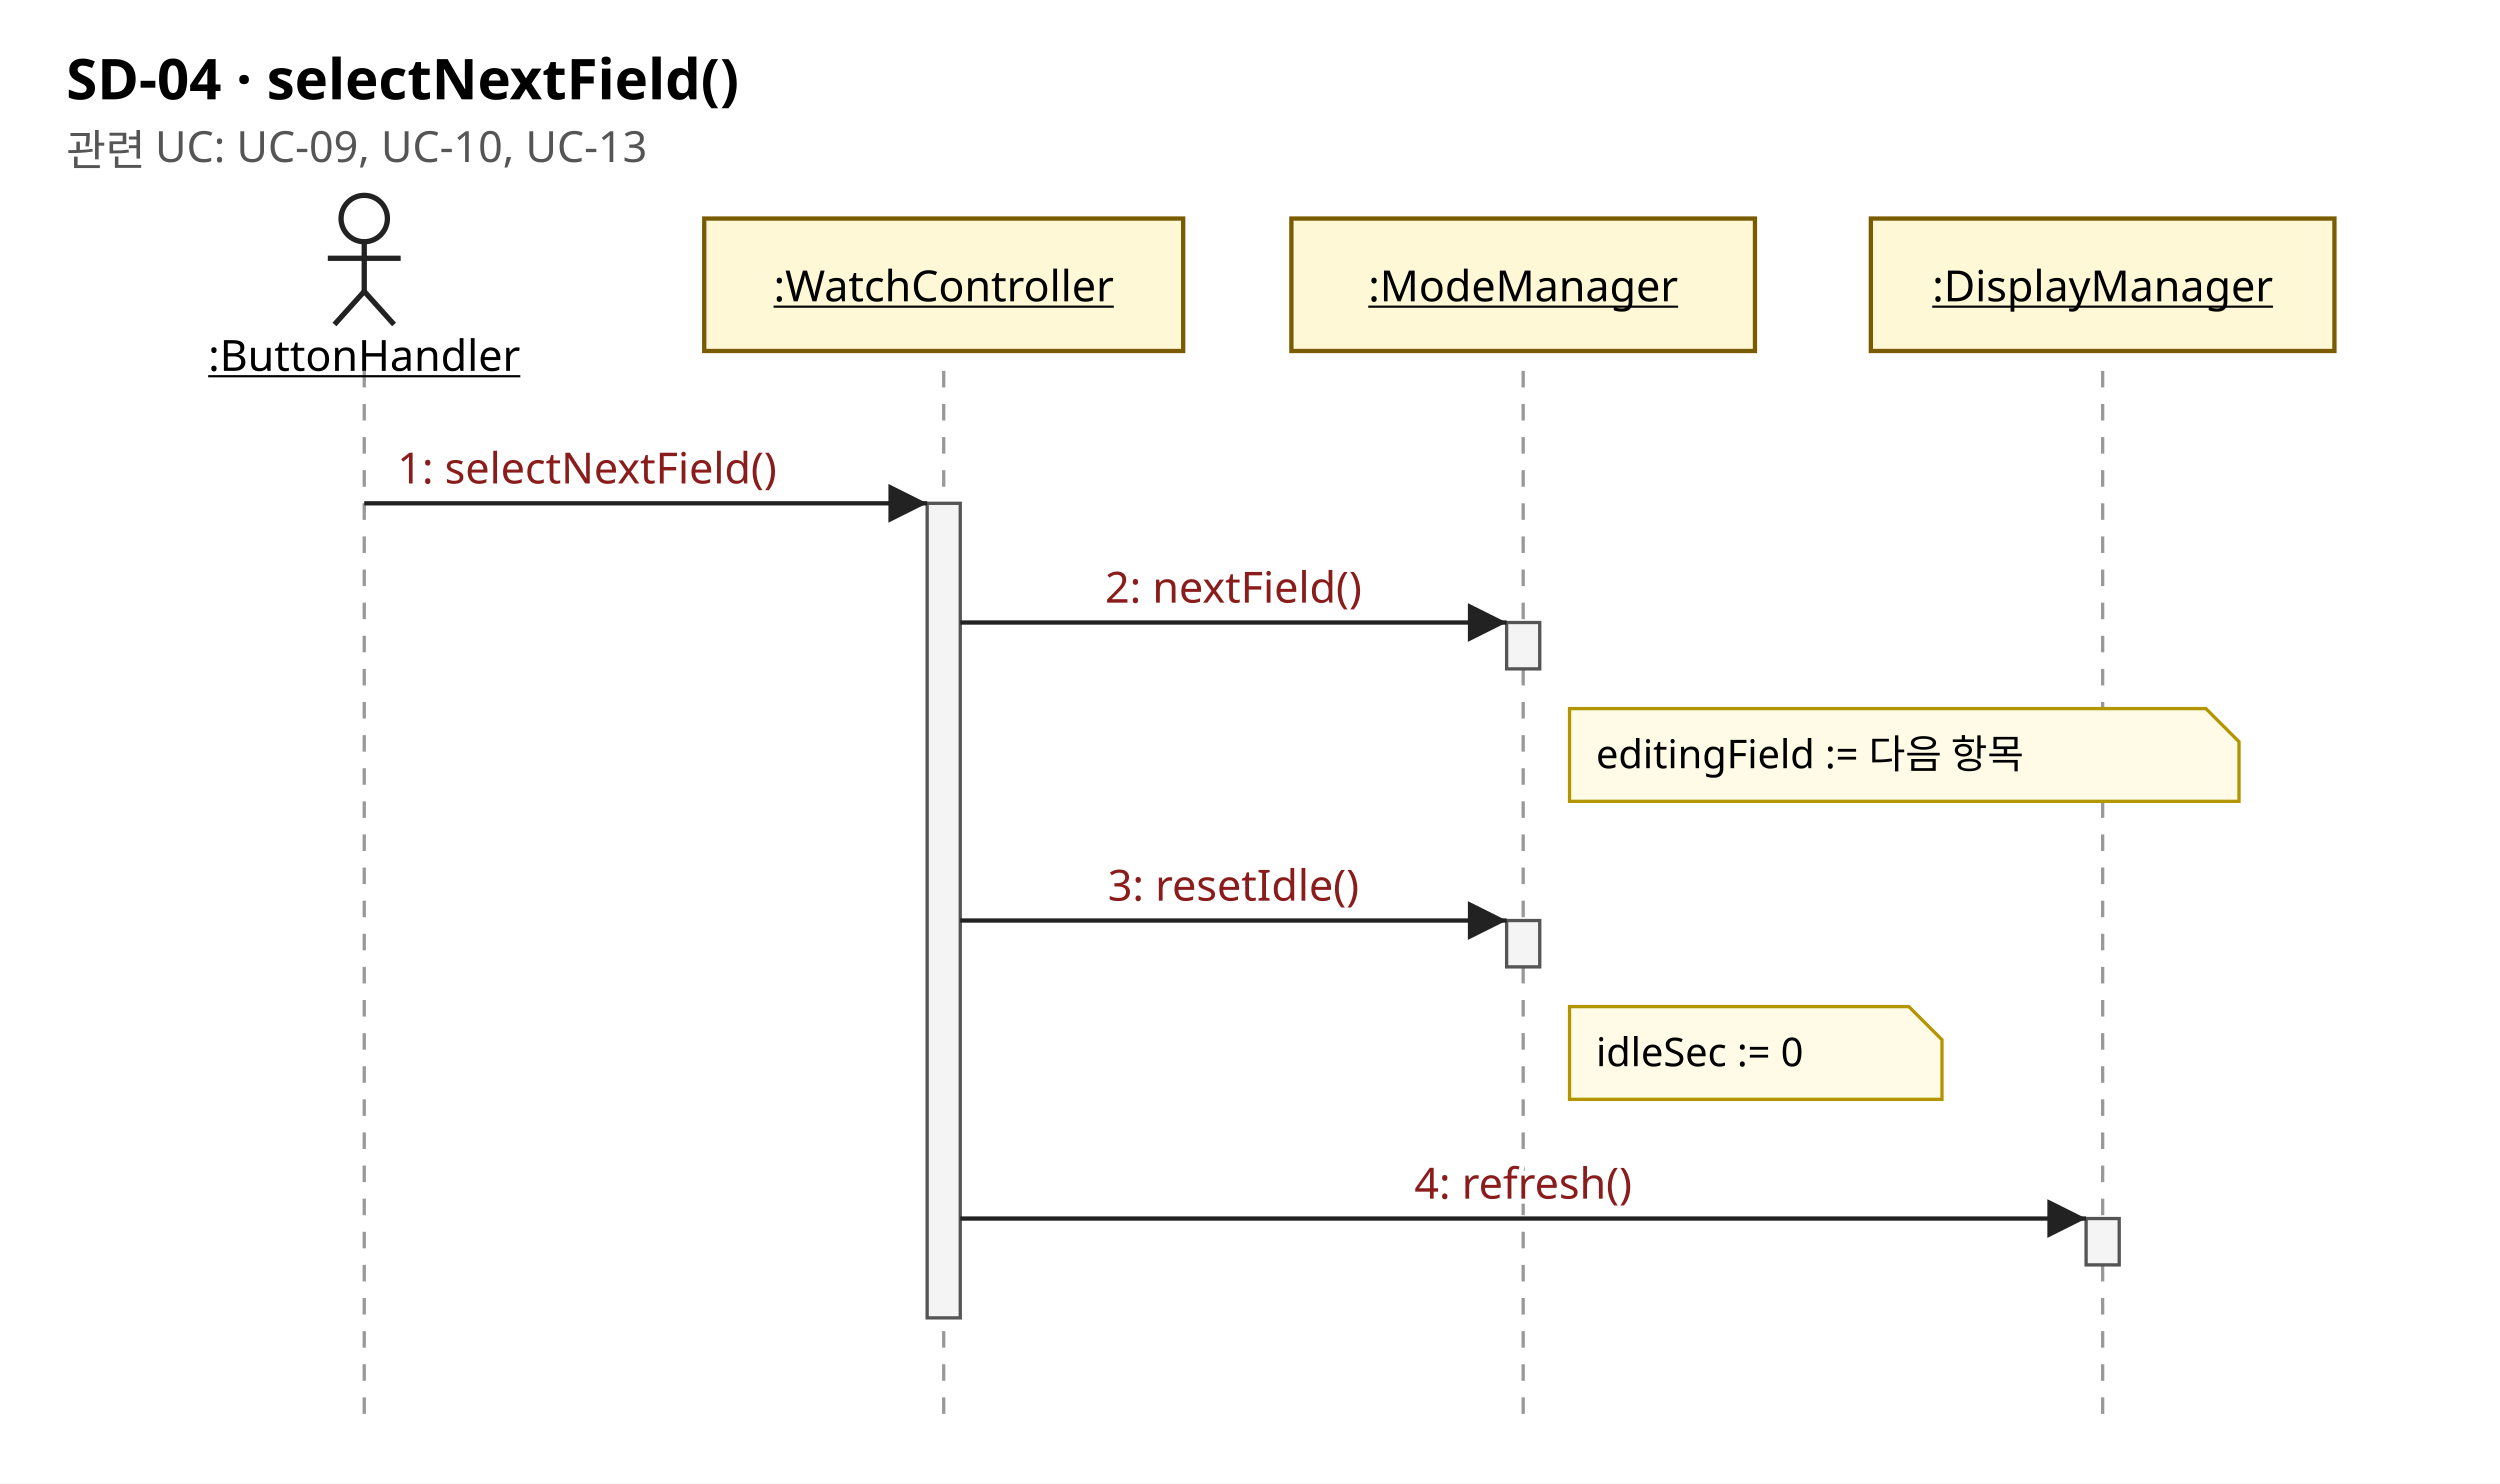
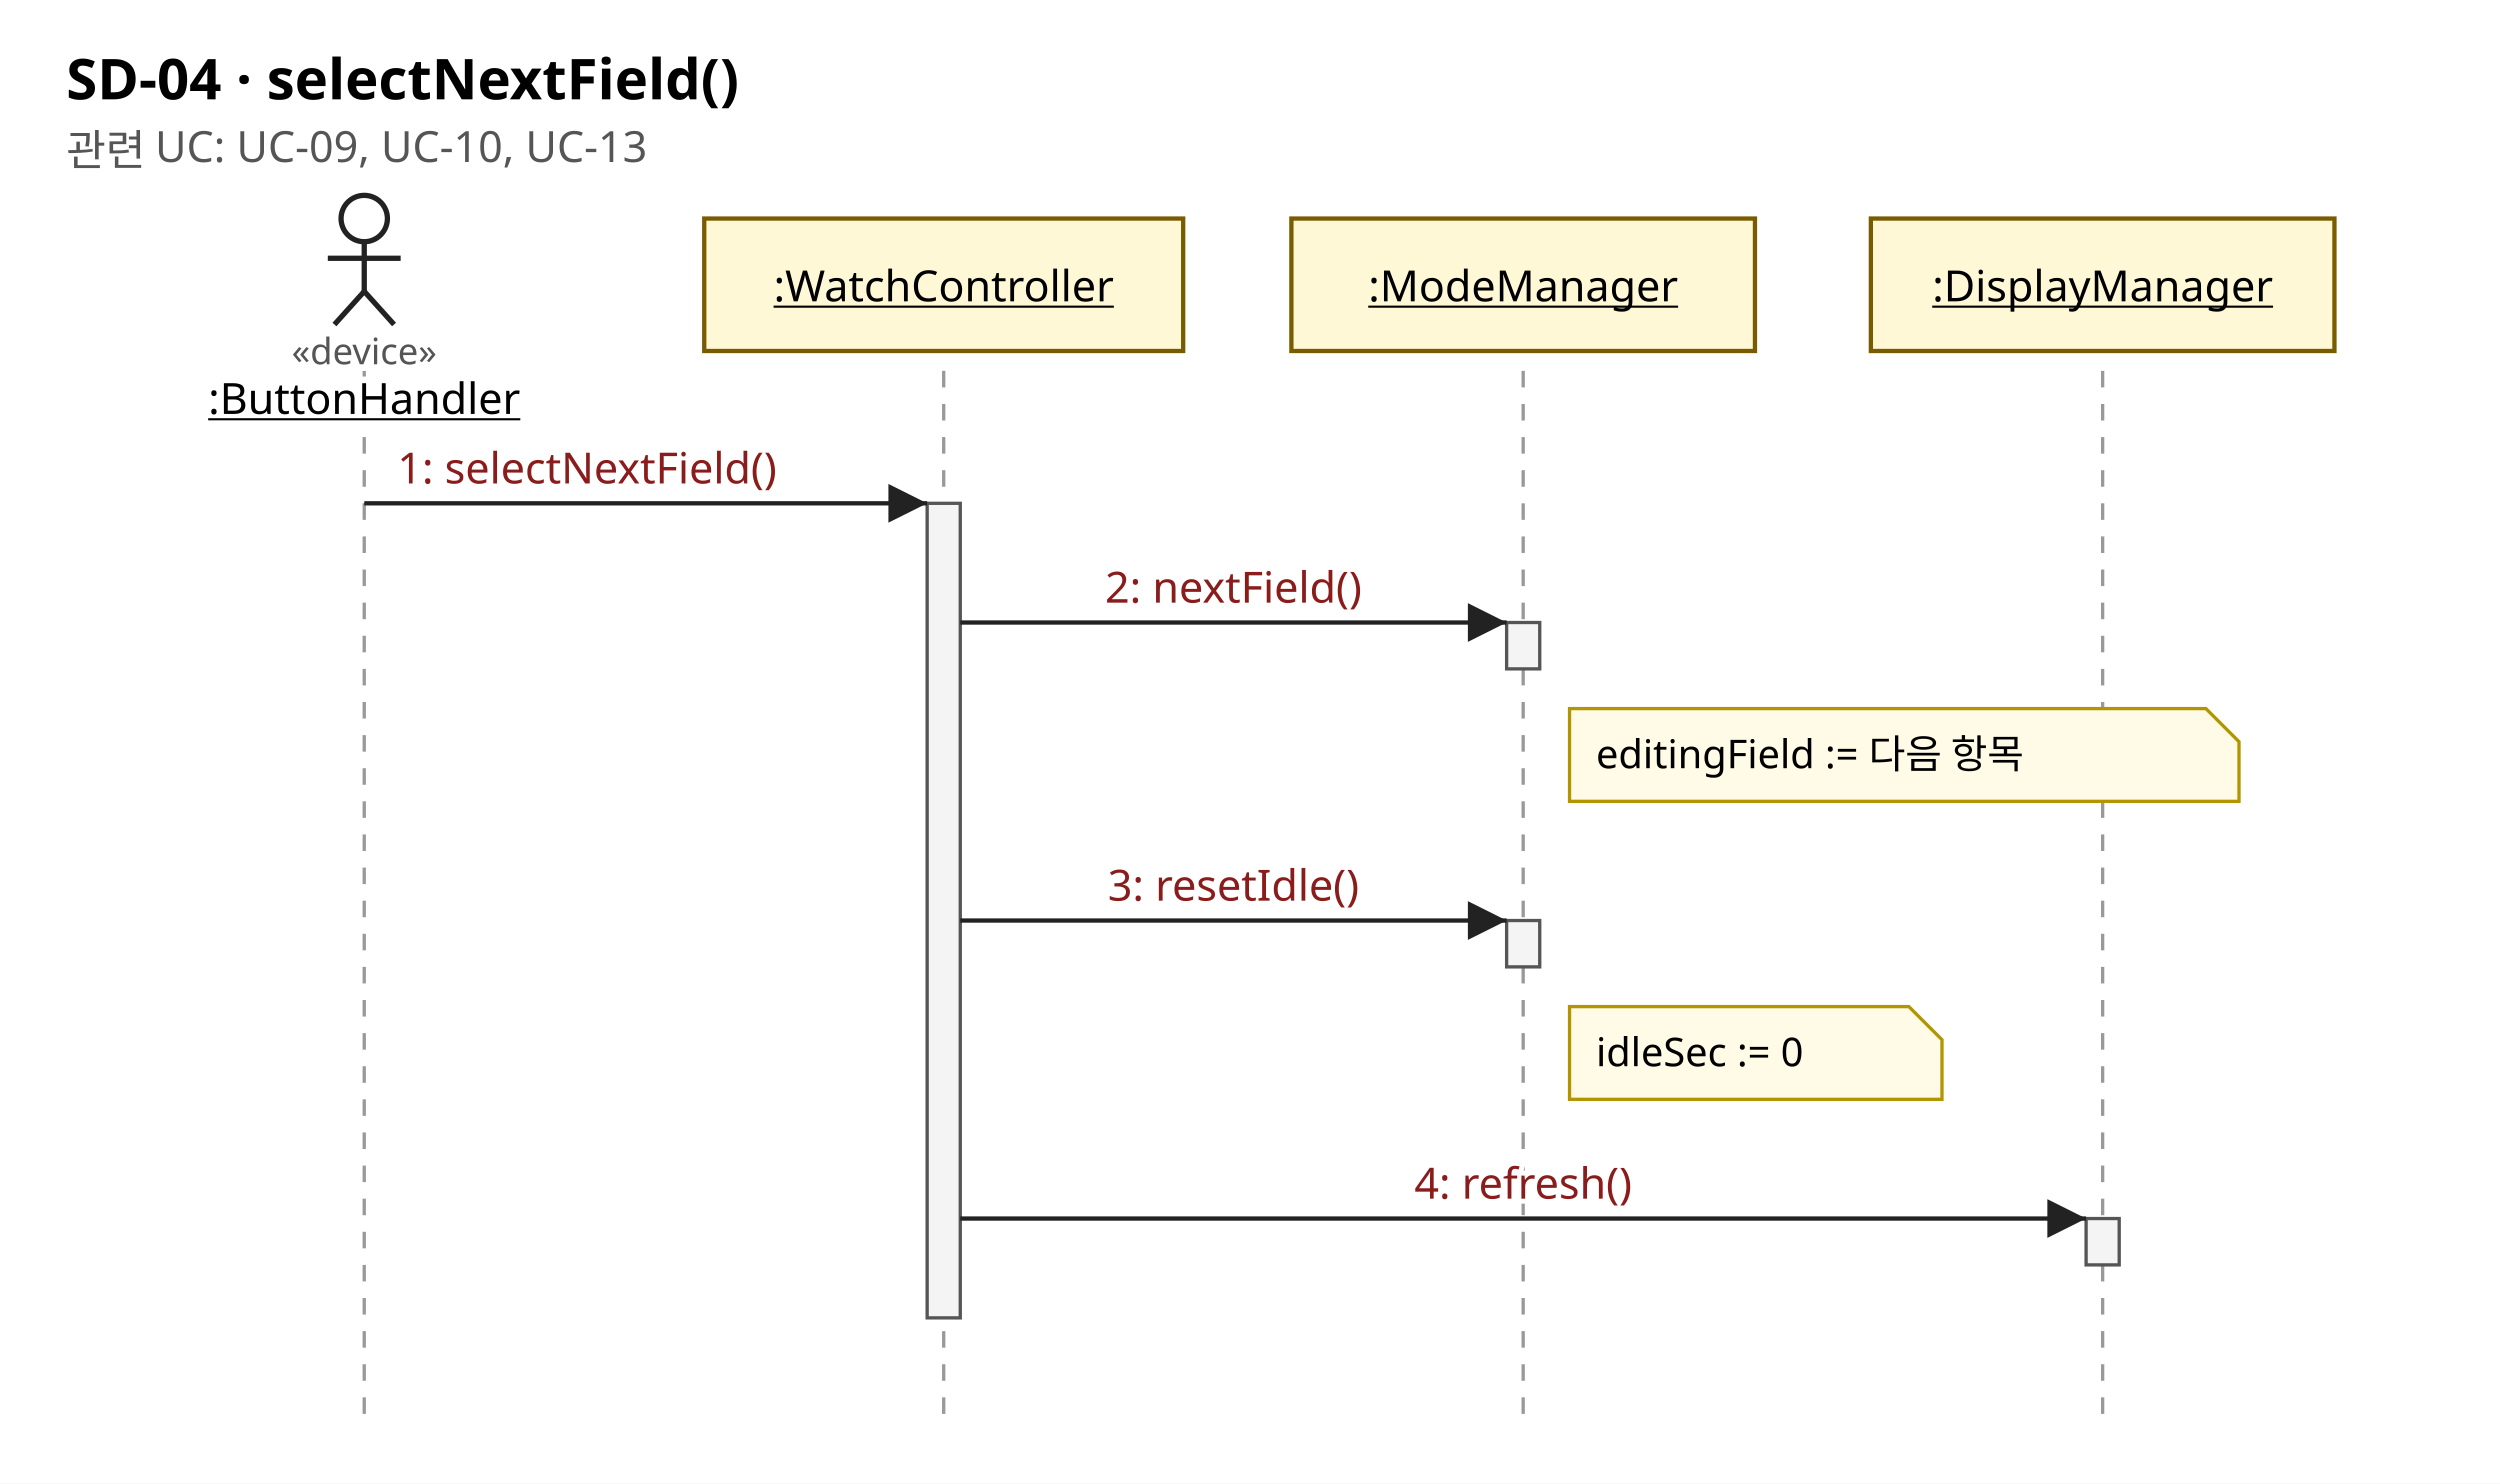
<svg xmlns="http://www.w3.org/2000/svg" width="755" height="448" viewBox="0 0 755 448" font-family="Malgun Gothic, Apple SD Gothic Neo, Noto Sans KR, WenQuanYi Zen Hei, sans-serif">
  <defs>
    <marker id="f" viewBox="0 0 10 10" refX="10" refY="5" markerWidth="9" markerHeight="9" orient="auto">
      <path d="M0,0 L10,5 L0,10 z" fill="#222" />
    </marker>
  </defs>
  <rect width="755" height="448" fill="#fff" />
  <text x="20" y="30" font-size="17" font-weight="bold">SD-04 · selectNextField()</text>
  <text x="20" y="50" font-size="13" fill="#555">관련 UC: UC-09, UC-10, UC-13</text>
  <line x1="110" y1="112" x2="110" y2="428" stroke="#999" stroke-dasharray="5 5" />
  <g stroke="#222" stroke-width="1.6" fill="none">
    <circle cx="110" cy="66" r="7" />
    <line x1="110" y1="73" x2="110" y2="88" />
    <line x1="99" y1="78" x2="121" y2="78" />
    <line x1="110" y1="88" x2="101" y2="98" />
    <line x1="110" y1="88" x2="119" y2="98" />
  </g>
-   <text x="110" y="112" text-anchor="middle" font-size="13" text-decoration="underline">:ButtonHandler</text>
+   <text x="110" y="110" text-anchor="middle" font-size="11" fill="#555" stroke="#fff" stroke-width="4" paint-order="stroke">«device»</text>
+   <text x="110" y="125" text-anchor="middle" font-size="13" text-decoration="underline" stroke="#fff" stroke-width="4" paint-order="stroke">:ButtonHandler</text>
  <line x1="285" y1="112" x2="285" y2="428" stroke="#999" stroke-dasharray="5 5" />
  <rect x="212.68" y="66" width="144.64" height="40" fill="#fff8d6" stroke="#7a5c00" stroke-width="1.3" />
  <text x="285" y="91" text-anchor="middle" font-size="13" text-decoration="underline">:WatchController</text>
  <line x1="460" y1="112" x2="460" y2="428" stroke="#999" stroke-dasharray="5 5" />
  <rect x="390.0" y="66" width="140" height="40" fill="#fff8d6" stroke="#7a5c00" stroke-width="1.3" />
  <text x="460" y="91" text-anchor="middle" font-size="13" text-decoration="underline">:ModeManager</text>
  <line x1="635" y1="112" x2="635" y2="428" stroke="#999" stroke-dasharray="5 5" />
  <rect x="565.0" y="66" width="140" height="40" fill="#fff8d6" stroke="#7a5c00" stroke-width="1.3" />
  <text x="635" y="91" text-anchor="middle" font-size="13" text-decoration="underline">:DisplayManager</text>
  <rect x="455" y="188" width="10" height="14" fill="#f4f4f4" stroke="#555" />
  <rect x="455" y="278" width="10" height="14" fill="#f4f4f4" stroke="#555" />
  <rect x="630" y="368" width="10" height="14" fill="#f4f4f4" stroke="#555" />
  <rect x="280" y="152" width="10" height="246" fill="#f4f4f4" stroke="#555" />
  <line x1="110" y1="152" x2="280" y2="152" stroke="#222" stroke-width="1.3" marker-end="url(#f)" />
  <text x="120" y="146" font-size="13" fill="#8a1c1c" stroke="#fff" stroke-width="3" paint-order="stroke">1: selectNextField()</text>
  <line x1="290" y1="188" x2="455" y2="188" stroke="#222" stroke-width="1.3" marker-end="url(#f)" />
  <text x="372.5" y="182" text-anchor="middle" font-size="13" fill="#8a1c1c" stroke="#fff" stroke-width="3" paint-order="stroke">2: nextField()</text>
  <path d="M474,214 h192.18 l10,10 v18 h-202.18 z" fill="#fffbe6" stroke="#b39500" />
  <text x="482" y="232" font-size="12">editingField := 다음 항목</text>
  <line x1="290" y1="278" x2="455" y2="278" stroke="#222" stroke-width="1.3" marker-end="url(#f)" />
  <text x="372.5" y="272" text-anchor="middle" font-size="13" fill="#8a1c1c" stroke="#fff" stroke-width="3" paint-order="stroke">3: resetIdle()</text>
  <path d="M474,304 h102.48 l10,10 v18 h-112.48 z" fill="#fffbe6" stroke="#b39500" />
  <text x="482" y="322" font-size="12">idleSec := 0</text>
  <line x1="290" y1="368" x2="630" y2="368" stroke="#222" stroke-width="1.3" marker-end="url(#f)" />
  <text x="460.0" y="362" text-anchor="middle" font-size="13" fill="#8a1c1c" stroke="#fff" stroke-width="3" paint-order="stroke">4: refresh()</text>
</svg>
